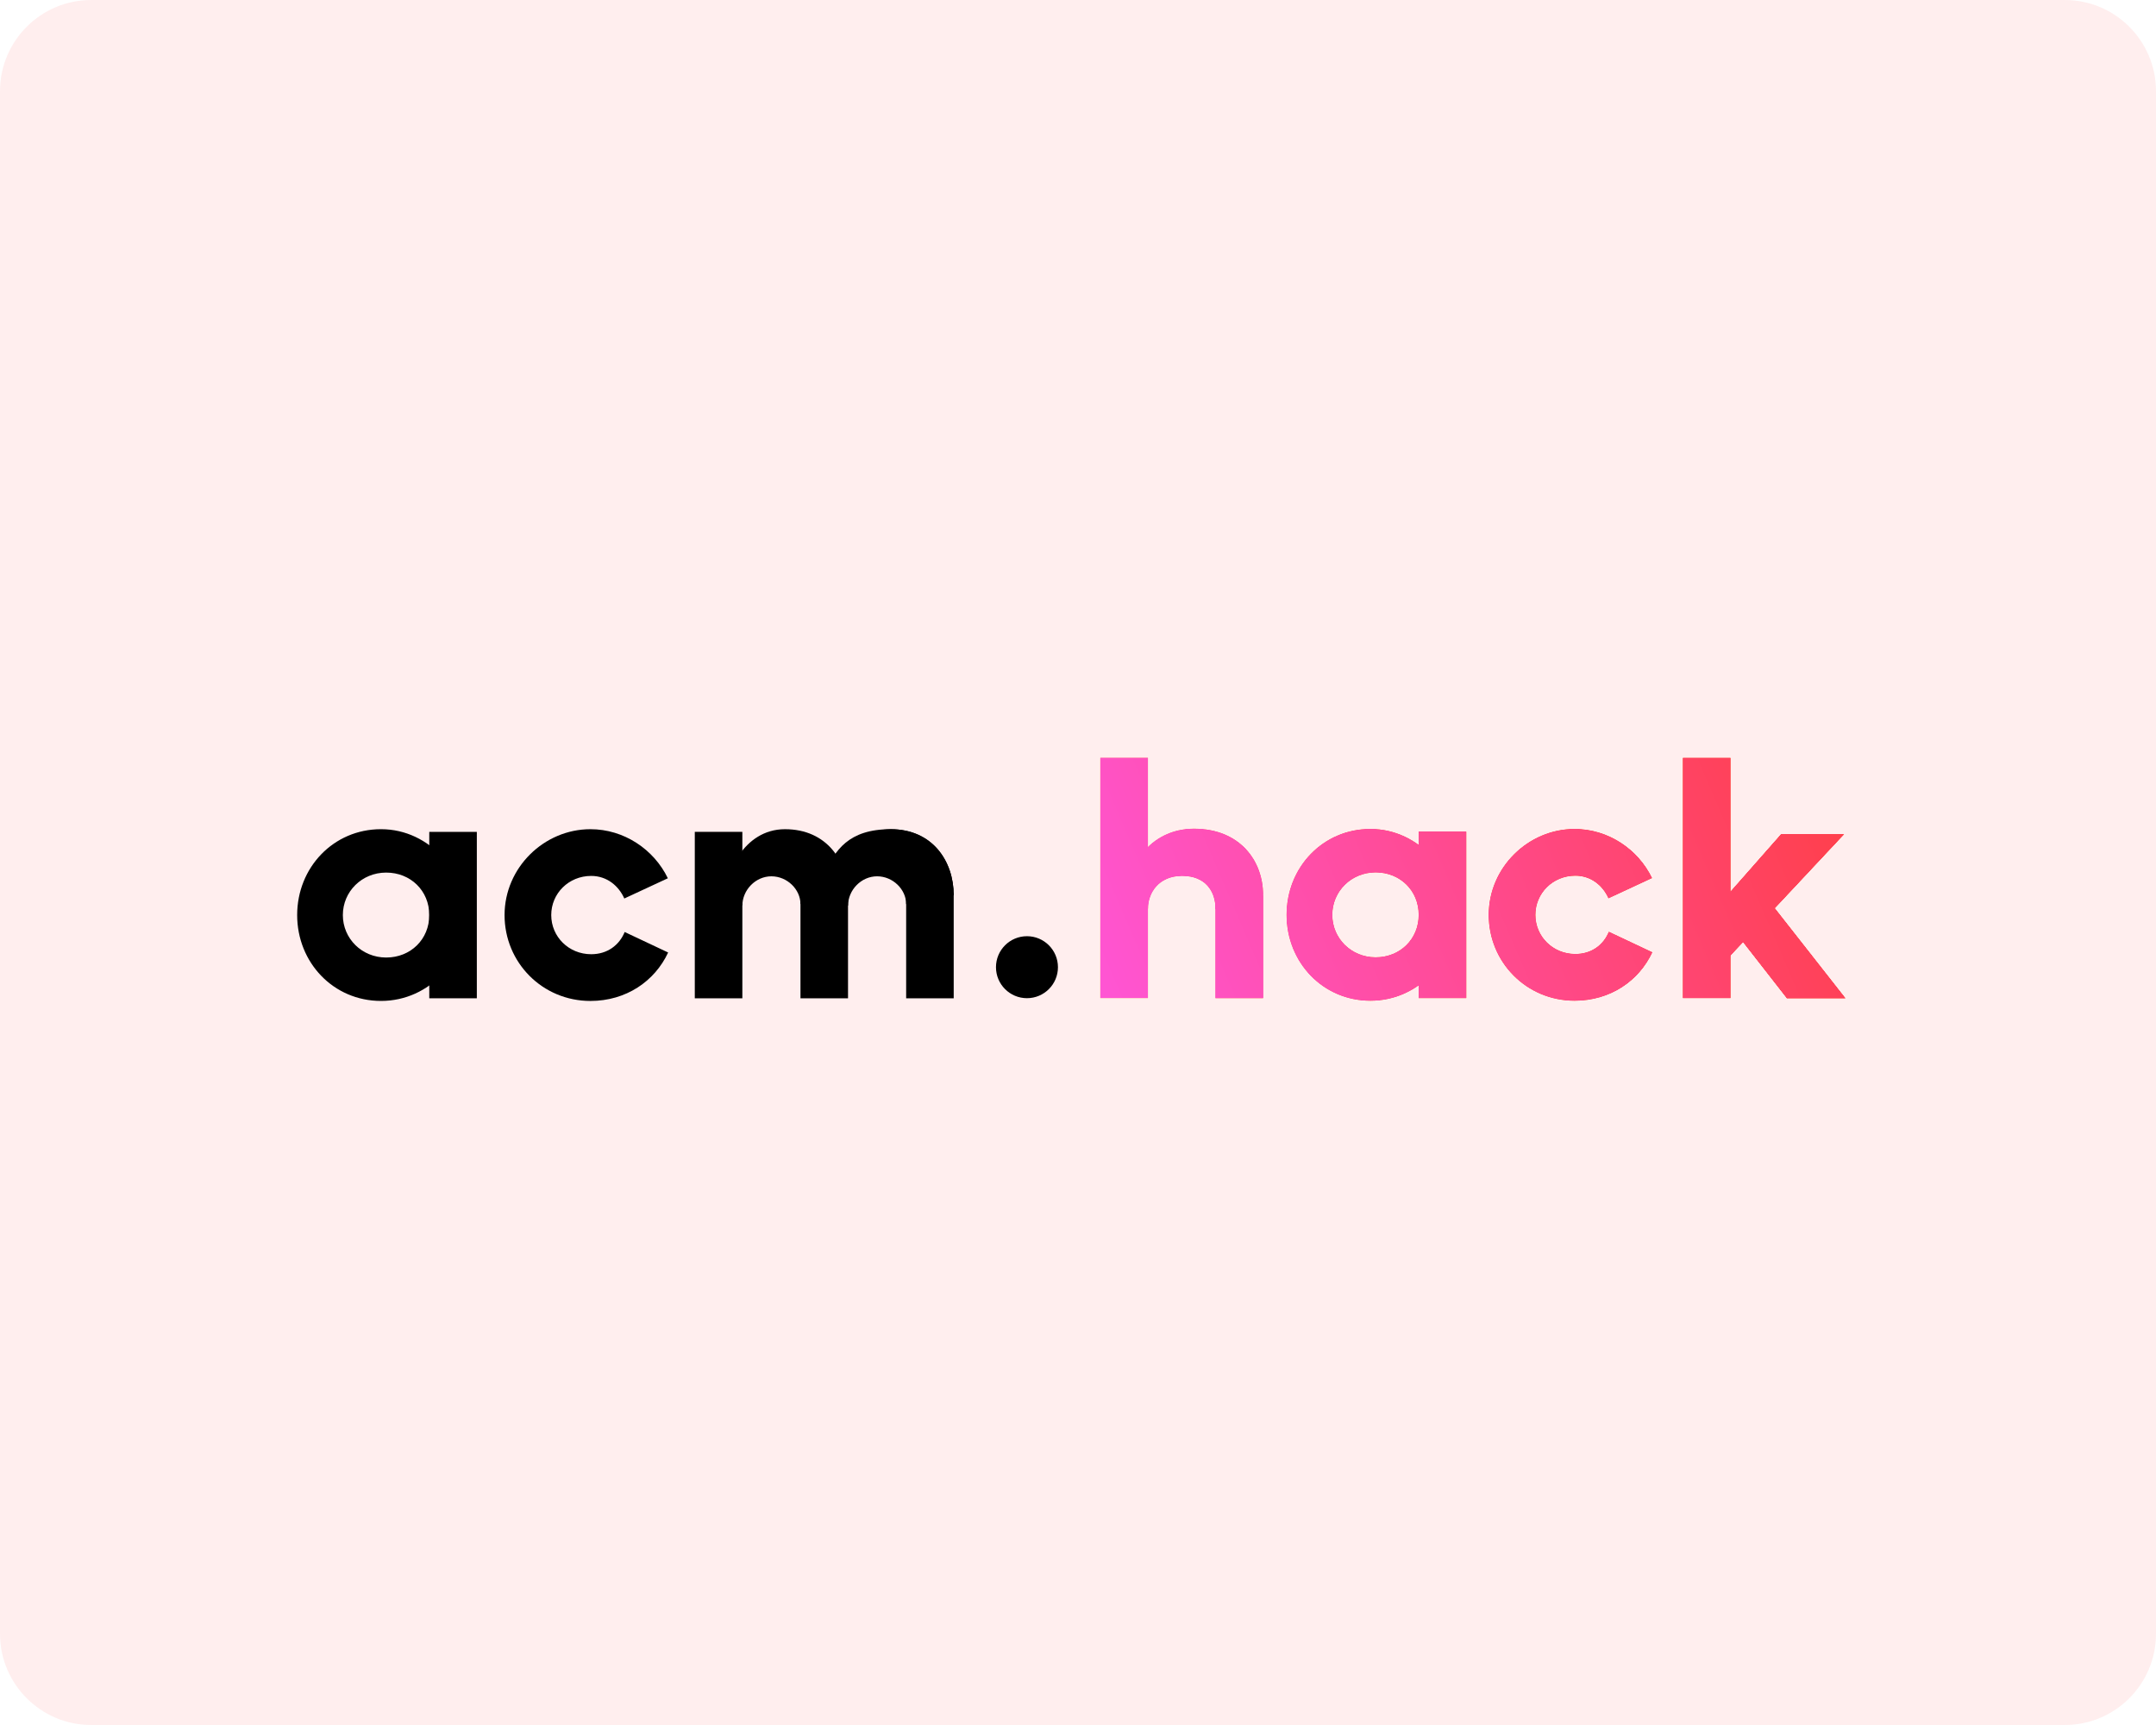
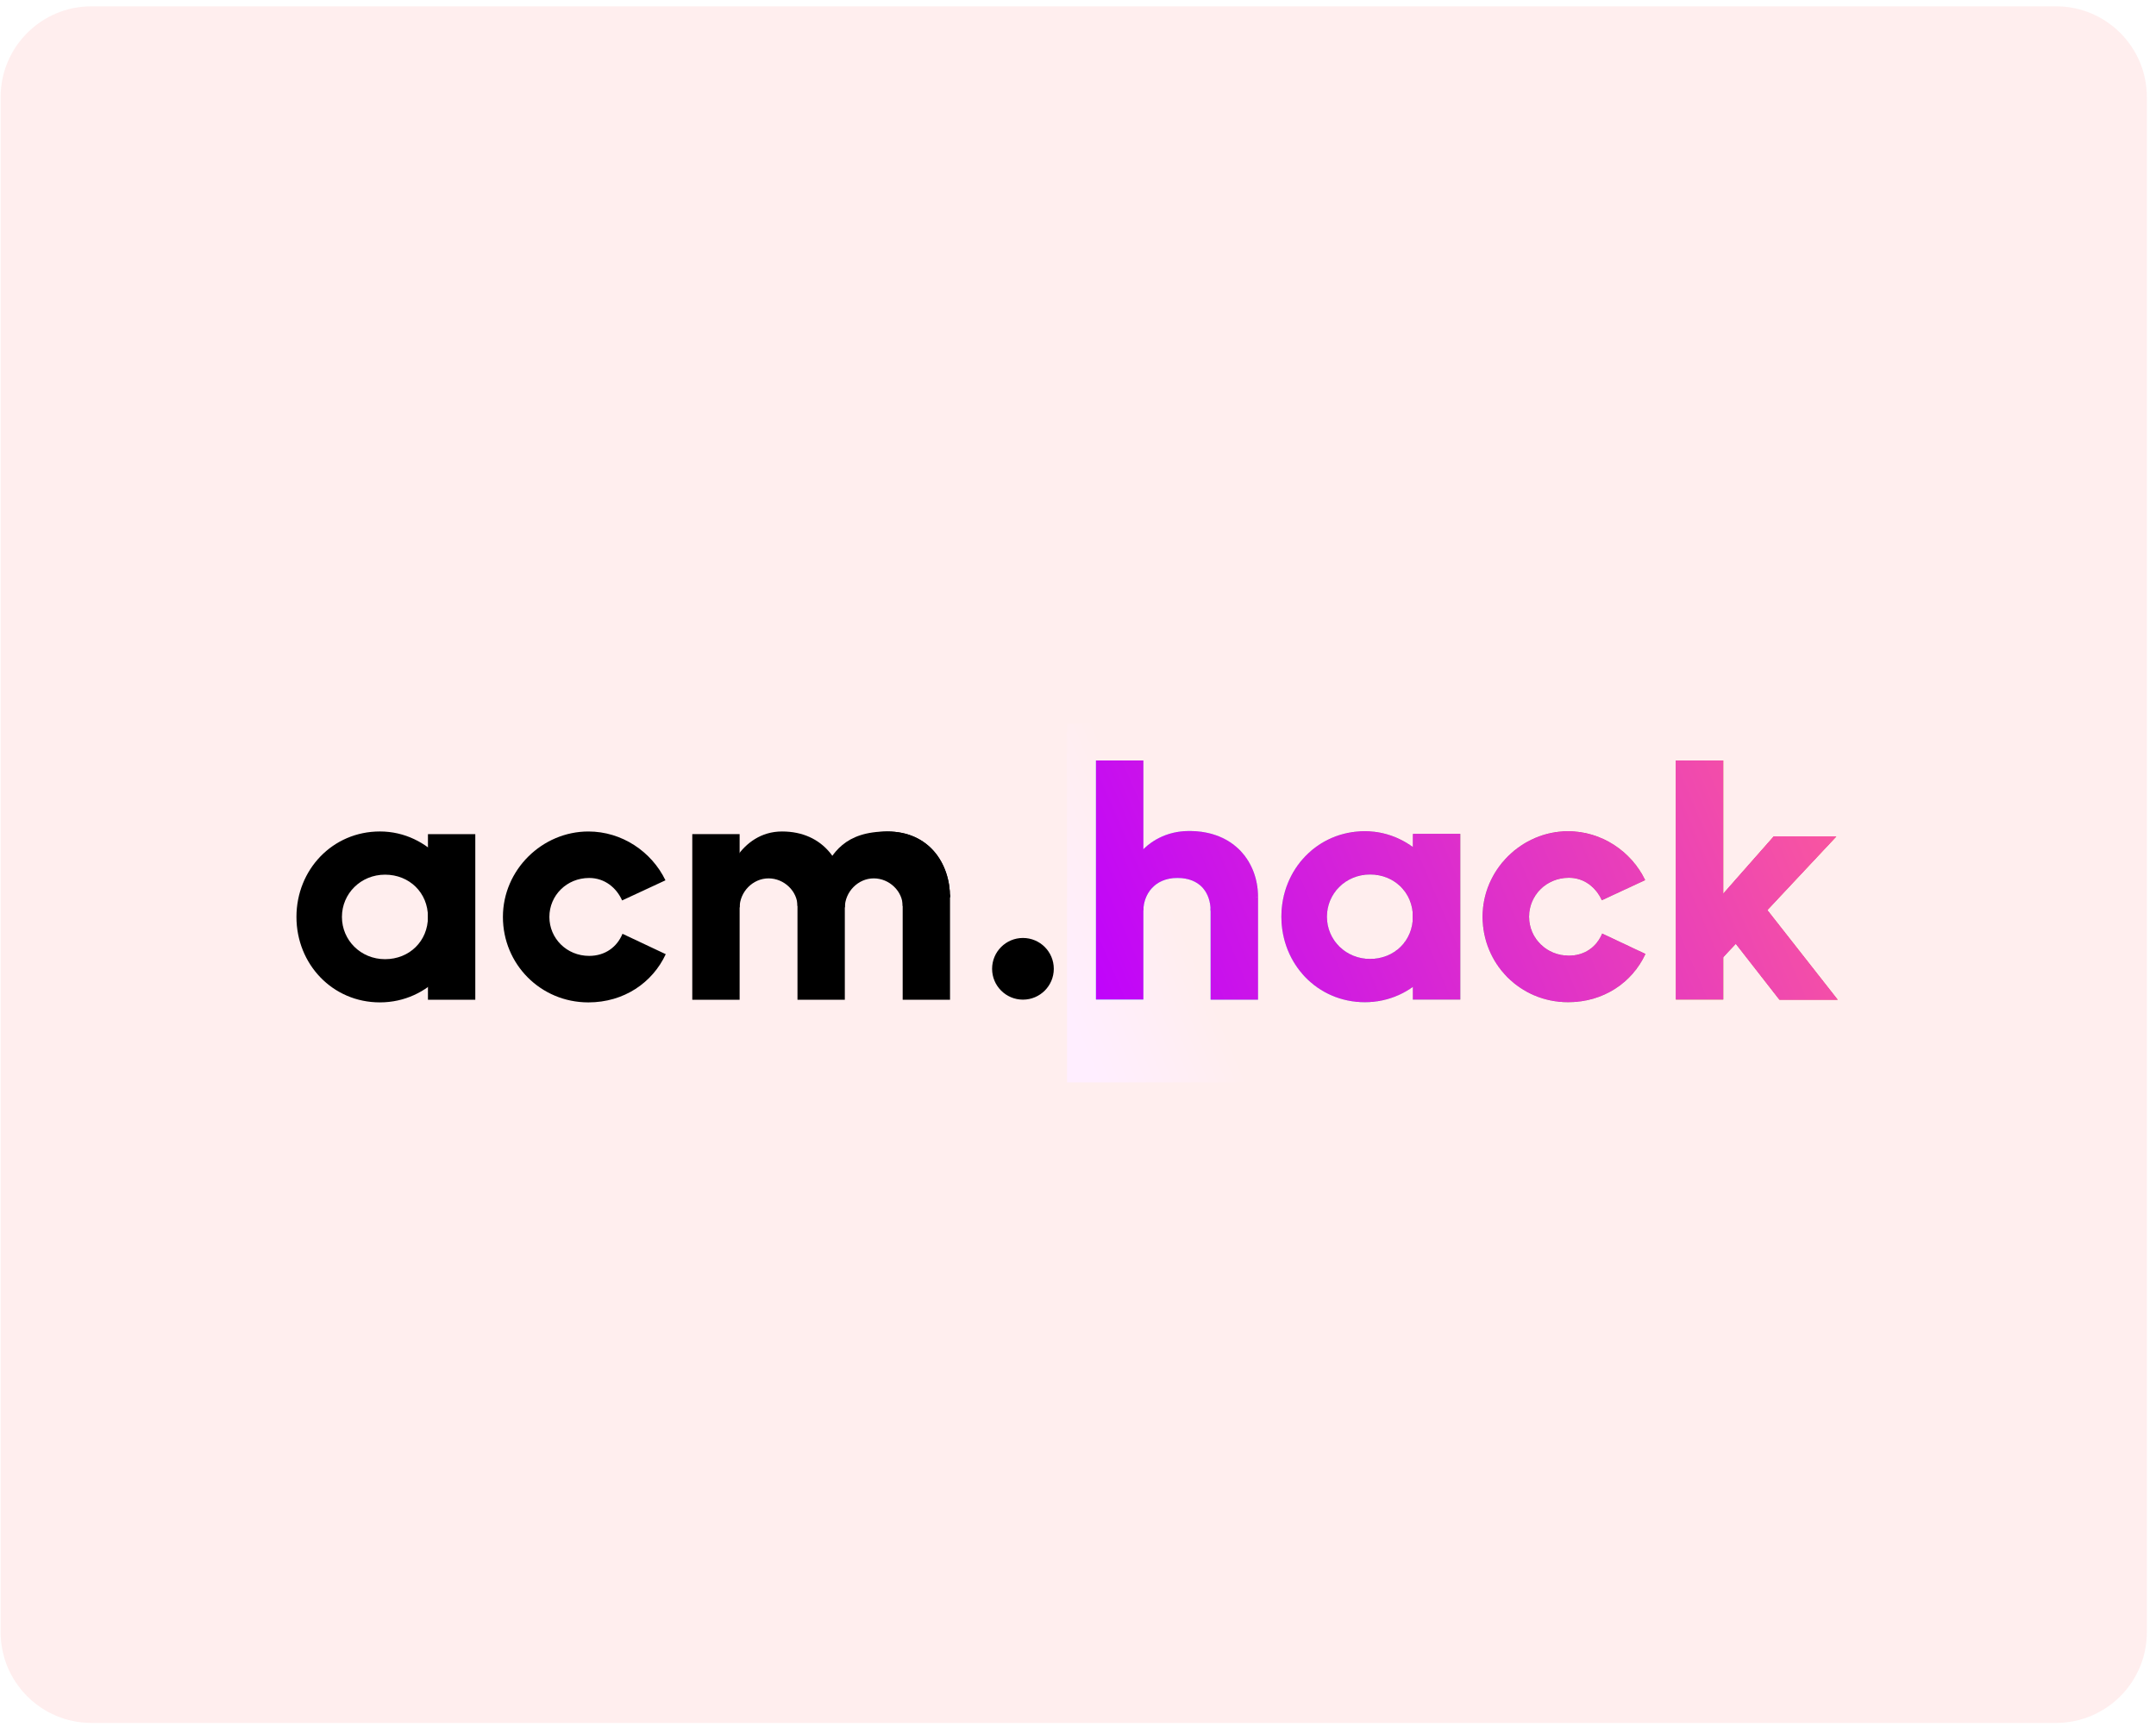
- <svg xmlns="http://www.w3.org/2000/svg" width="220" height="176" viewBox="0 0 220 176" fill="none">
-   <path d="M0 9.312C0 4.169 4.169 0 9.312 0H210.688C215.831 0 220 4.169 220 9.312V166.688C220 171.831 215.831 176 210.688 176H9.312C4.169 176 0 171.831 0 166.688V9.312Z" fill="#FFEEEE" />
-   <rect x="43.803" y="84.876" width="4.853" height="16.978" fill="black" />
-   <path fill-rule="evenodd" clip-rule="evenodd" d="M38.876 102.124C43.936 102.124 47.569 97.784 47.569 93.362C47.569 89.186 43.96 84.601 38.876 84.601C34.014 84.601 30.323 88.523 30.323 93.362C30.323 98.201 34.014 102.124 38.876 102.124ZM39.408 97.695C41.901 97.695 43.803 95.838 43.803 93.362C43.803 90.886 41.901 89.029 39.408 89.029C36.916 89.029 34.985 90.969 34.985 93.362C34.985 95.755 36.916 97.695 39.408 97.695Z" fill="black" />
-   <path fill-rule="evenodd" clip-rule="evenodd" d="M68.148 89.609L63.705 91.673C63.138 90.396 61.943 89.369 60.327 89.369C58.029 89.369 56.249 91.157 56.249 93.363C56.249 95.57 58.029 97.358 60.327 97.358C61.98 97.358 63.193 96.432 63.743 95.091L68.178 97.182C66.816 100.108 63.892 102.126 60.248 102.126C55.341 102.126 51.486 98.203 51.486 93.364C51.486 88.525 55.516 84.602 60.248 84.602C63.665 84.602 66.717 86.649 68.148 89.609Z" fill="black" />
-   <rect x="70.897" y="84.873" width="4.853" height="16.984" fill="black" />
-   <path d="M81.681 91.478L86.533 91.073V101.857H81.681V91.478Z" fill="black" />
-   <path d="M92.465 91.478L97.317 91.073V101.857H92.465V91.478Z" fill="black" />
-   <path d="M80.099 84.602C84.393 84.602 86.533 87.892 86.533 91.342L81.68 92.244C81.68 90.752 80.333 89.409 78.715 89.409C77.097 89.409 75.749 90.803 75.749 92.421L74.464 90.607C73.958 89.409 75.792 84.602 80.099 84.602Z" fill="black" />
-   <path d="M90.882 84.602C95.177 84.602 97.317 87.892 97.317 91.342L92.464 92.244C92.464 90.752 91.116 89.409 89.499 89.409C87.881 89.409 86.533 90.803 86.533 92.421L85.248 90.607C84.742 89.409 86.575 84.602 90.882 84.602Z" fill="black" />
-   <path d="M90.882 84.602C95.177 84.602 97.317 87.892 97.317 91.342L92.464 91.746C92.464 90.254 91.116 89.05 89.499 89.05C87.881 89.05 86.533 90.129 86.533 91.746L84.107 89.185C85.185 86.759 86.575 84.602 90.882 84.602Z" fill="black" />
-   <circle cx="104.792" cy="98.682" r="3.162" fill="black" />
-   <rect x="144.766" y="84.855" width="4.853" height="16.978" fill="black" />
-   <path fill-rule="evenodd" clip-rule="evenodd" d="M139.839 102.102C144.899 102.102 148.532 97.763 148.532 93.341C148.532 89.164 144.923 84.579 139.839 84.579C134.978 84.579 131.286 88.502 131.286 93.341C131.286 98.18 134.978 102.102 139.839 102.102ZM140.372 97.674C142.864 97.674 144.766 95.817 144.766 93.341C144.766 90.865 142.864 89.008 140.372 89.008C137.879 89.008 135.948 90.948 135.948 93.341C135.948 95.734 137.879 97.674 140.372 97.674Z" fill="black" />
-   <path fill-rule="evenodd" clip-rule="evenodd" d="M168.573 89.586L164.129 91.65C163.562 90.374 162.367 89.346 160.75 89.346C158.452 89.346 156.673 91.135 156.673 93.341C156.673 95.547 158.452 97.335 160.75 97.335C162.404 97.335 163.617 96.41 164.167 95.069L168.602 97.16C167.239 100.085 164.316 102.102 160.672 102.102C155.765 102.102 151.91 98.18 151.91 93.341C151.91 88.502 155.941 84.579 160.672 84.579C164.09 84.579 167.142 86.626 168.573 89.586Z" fill="black" />
-   <rect x="112.28" y="77.323" width="4.853" height="24.504" fill="black" />
-   <path d="M124.032 92.493L128.885 91.291V101.842H124.032L124.032 92.493Z" fill="black" />
-   <path d="M121.835 84.555C126.54 84.555 128.885 87.845 128.885 91.295L124.032 92.733C124.032 90.923 122.989 89.363 120.626 89.363C118.225 89.363 117.133 91.115 117.133 92.733L115.661 90.561C114.852 88.894 117.116 84.555 121.835 84.555Z" fill="black" />
-   <rect x="171.726" y="77.323" width="4.853" height="24.51" fill="black" />
-   <path d="M181.739 85.118H188.171L175.635 98.497L172.016 96.152L181.739 85.118Z" fill="black" />
-   <path d="M182.34 101.857H188.314L179.409 90.51L175.769 93.436L182.34 101.857Z" fill="black" />
+ <svg xmlns="http://www.w3.org/2000/svg" width="221" height="177" viewBox="0 0 221 177" fill="none">
+   <path d="M0.064 9.96C0.064 4.817 4.234 0.647 9.377 0.647H210.752C215.895 0.647 220.064 4.817 220.064 9.96V167.335C220.064 172.478 215.895 176.647 210.752 176.647H9.377C4.234 176.647 0.064 172.478 0.064 167.335V9.96Z" fill="#FFEEEE" />
+   <rect x="43.867" y="85.524" width="4.853" height="16.978" fill="black" />
+   <path fill-rule="evenodd" clip-rule="evenodd" d="M38.941 102.772C44 102.772 47.633 98.432 47.633 94.01C47.633 89.833 44.025 85.248 38.941 85.248C34.079 85.248 30.388 89.171 30.388 94.01C30.388 98.849 34.079 102.772 38.941 102.772ZM39.473 98.343C41.966 98.343 43.867 96.486 43.867 94.01C43.867 91.534 41.966 89.677 39.473 89.677C36.98 89.677 35.05 91.617 35.05 94.01C35.05 96.403 36.98 98.343 39.473 98.343Z" fill="black" />
+   <path fill-rule="evenodd" clip-rule="evenodd" d="M68.213 90.256L63.77 92.32C63.203 91.044 62.008 90.016 60.392 90.016C58.093 90.016 56.314 91.805 56.314 94.011C56.314 96.217 58.093 98.005 60.392 98.005C62.045 98.005 63.258 97.08 63.808 95.739L68.243 97.83C66.88 100.756 63.957 102.773 60.313 102.773C55.406 102.773 51.551 98.851 51.551 94.012C51.551 89.173 55.581 85.25 60.313 85.25C63.73 85.25 66.782 87.296 68.213 90.256Z" fill="black" />
+   <rect x="70.962" y="85.52" width="4.853" height="16.984" fill="black" />
+   <path d="M81.746 92.125L86.599 91.721V102.505H81.746V92.125Z" fill="black" />
+   <path d="M92.529 92.125L97.382 91.721V102.505H92.529V92.125Z" fill="black" />
+   <path d="M80.163 85.249C84.458 85.249 86.598 88.539 86.598 91.989L81.745 92.891C81.745 91.4 80.397 90.057 78.78 90.057C77.162 90.057 75.814 91.451 75.814 93.069L74.529 91.255C74.023 90.057 75.856 85.249 80.163 85.249Z" fill="black" />
+   <path d="M90.948 85.249C95.242 85.249 97.382 88.539 97.382 91.989L92.53 92.891C92.53 91.4 91.182 90.057 89.564 90.057C87.947 90.057 86.599 91.451 86.599 93.069L85.313 91.255C84.808 90.057 86.641 85.249 90.948 85.249Z" fill="black" />
+   <path d="M90.947 85.249C95.242 85.249 97.382 88.539 97.382 91.989L92.529 92.394C92.529 90.902 91.181 89.698 89.564 89.698C87.946 89.698 86.598 90.776 86.598 92.394L84.172 89.832C85.25 87.406 86.64 85.249 90.947 85.249Z" fill="black" />
+   <circle cx="104.857" cy="99.329" r="3.162" fill="black" />
+   <rect x="144.83" y="85.502" width="4.853" height="16.978" fill="black" />
+   <path fill-rule="evenodd" clip-rule="evenodd" d="M139.904 102.75C144.963 102.75 148.596 98.41 148.596 93.988C148.596 89.811 144.987 85.226 139.904 85.226C135.042 85.226 131.351 89.149 131.351 93.988C131.351 98.827 135.042 102.75 139.904 102.75ZM140.436 98.321C142.929 98.321 144.83 96.464 144.83 93.988C144.83 91.512 142.929 89.655 140.436 89.655C137.943 89.655 136.013 91.595 136.013 93.988C136.013 96.381 137.943 98.321 140.436 98.321Z" fill="black" />
+   <path fill-rule="evenodd" clip-rule="evenodd" d="M168.636 90.234L164.193 92.298C163.626 91.021 162.43 89.994 160.814 89.994C158.516 89.994 156.736 91.782 156.736 93.988C156.736 96.195 158.516 97.983 160.814 97.983C162.467 97.983 163.68 97.057 164.231 95.716L168.665 97.807C167.303 100.733 164.38 102.75 160.735 102.75C155.829 102.75 151.974 98.827 151.974 93.988C151.974 89.149 156.004 85.226 160.735 85.226C164.153 85.226 167.205 87.273 168.636 90.234Z" fill="black" />
+   <rect x="112.344" y="77.97" width="4.853" height="24.504" fill="black" />
+   <path d="M124.097 93.141L128.949 91.939V102.489H124.097L124.097 93.141Z" fill="black" />
+   <path d="M121.899 85.203C126.604 85.203 128.949 88.493 128.949 91.942L124.096 93.38C124.096 91.57 123.053 90.01 120.69 90.01C118.289 90.01 117.197 91.762 117.197 93.38L115.726 91.208C114.916 89.541 117.18 85.203 121.899 85.203Z" fill="black" />
+   <rect x="171.789" y="77.97" width="4.853" height="24.51" fill="black" />
+   <path d="M181.803 85.765H188.234L175.698 99.144L172.08 96.799L181.803 85.765Z" fill="black" />
+   <path d="M182.404 102.505H188.378L179.473 91.157L175.833 94.084L182.404 102.505Z" fill="black" />
  <g style="mix-blend-mode:lighten">
-     <rect x="109.314" y="73.546" width="83.381" height="36.786" fill="url(#paint0_linear)" />
+     <rect x="109.379" y="74.193" width="83.381" height="36.786" fill="url(#paint0_linear)" />
  </g>
  <defs>
-     <linearGradient id="paint0_linear" x1="111.572" y1="108.387" x2="192.695" y2="73.546" gradientUnits="userSpaceOnUse">
-       <stop stop-color="#FF56DA" />
-       <stop offset="1" stop-color="#FF3D3D" />
+     <linearGradient id="paint0_linear" x1="111.637" y1="109.035" x2="192.759" y2="74.193" gradientUnits="userSpaceOnUse">
+       <stop stop-color="#BD00FF" />
+       <stop offset="1" stop-color="#FF5F96" />
    </linearGradient>
  </defs>
</svg>
